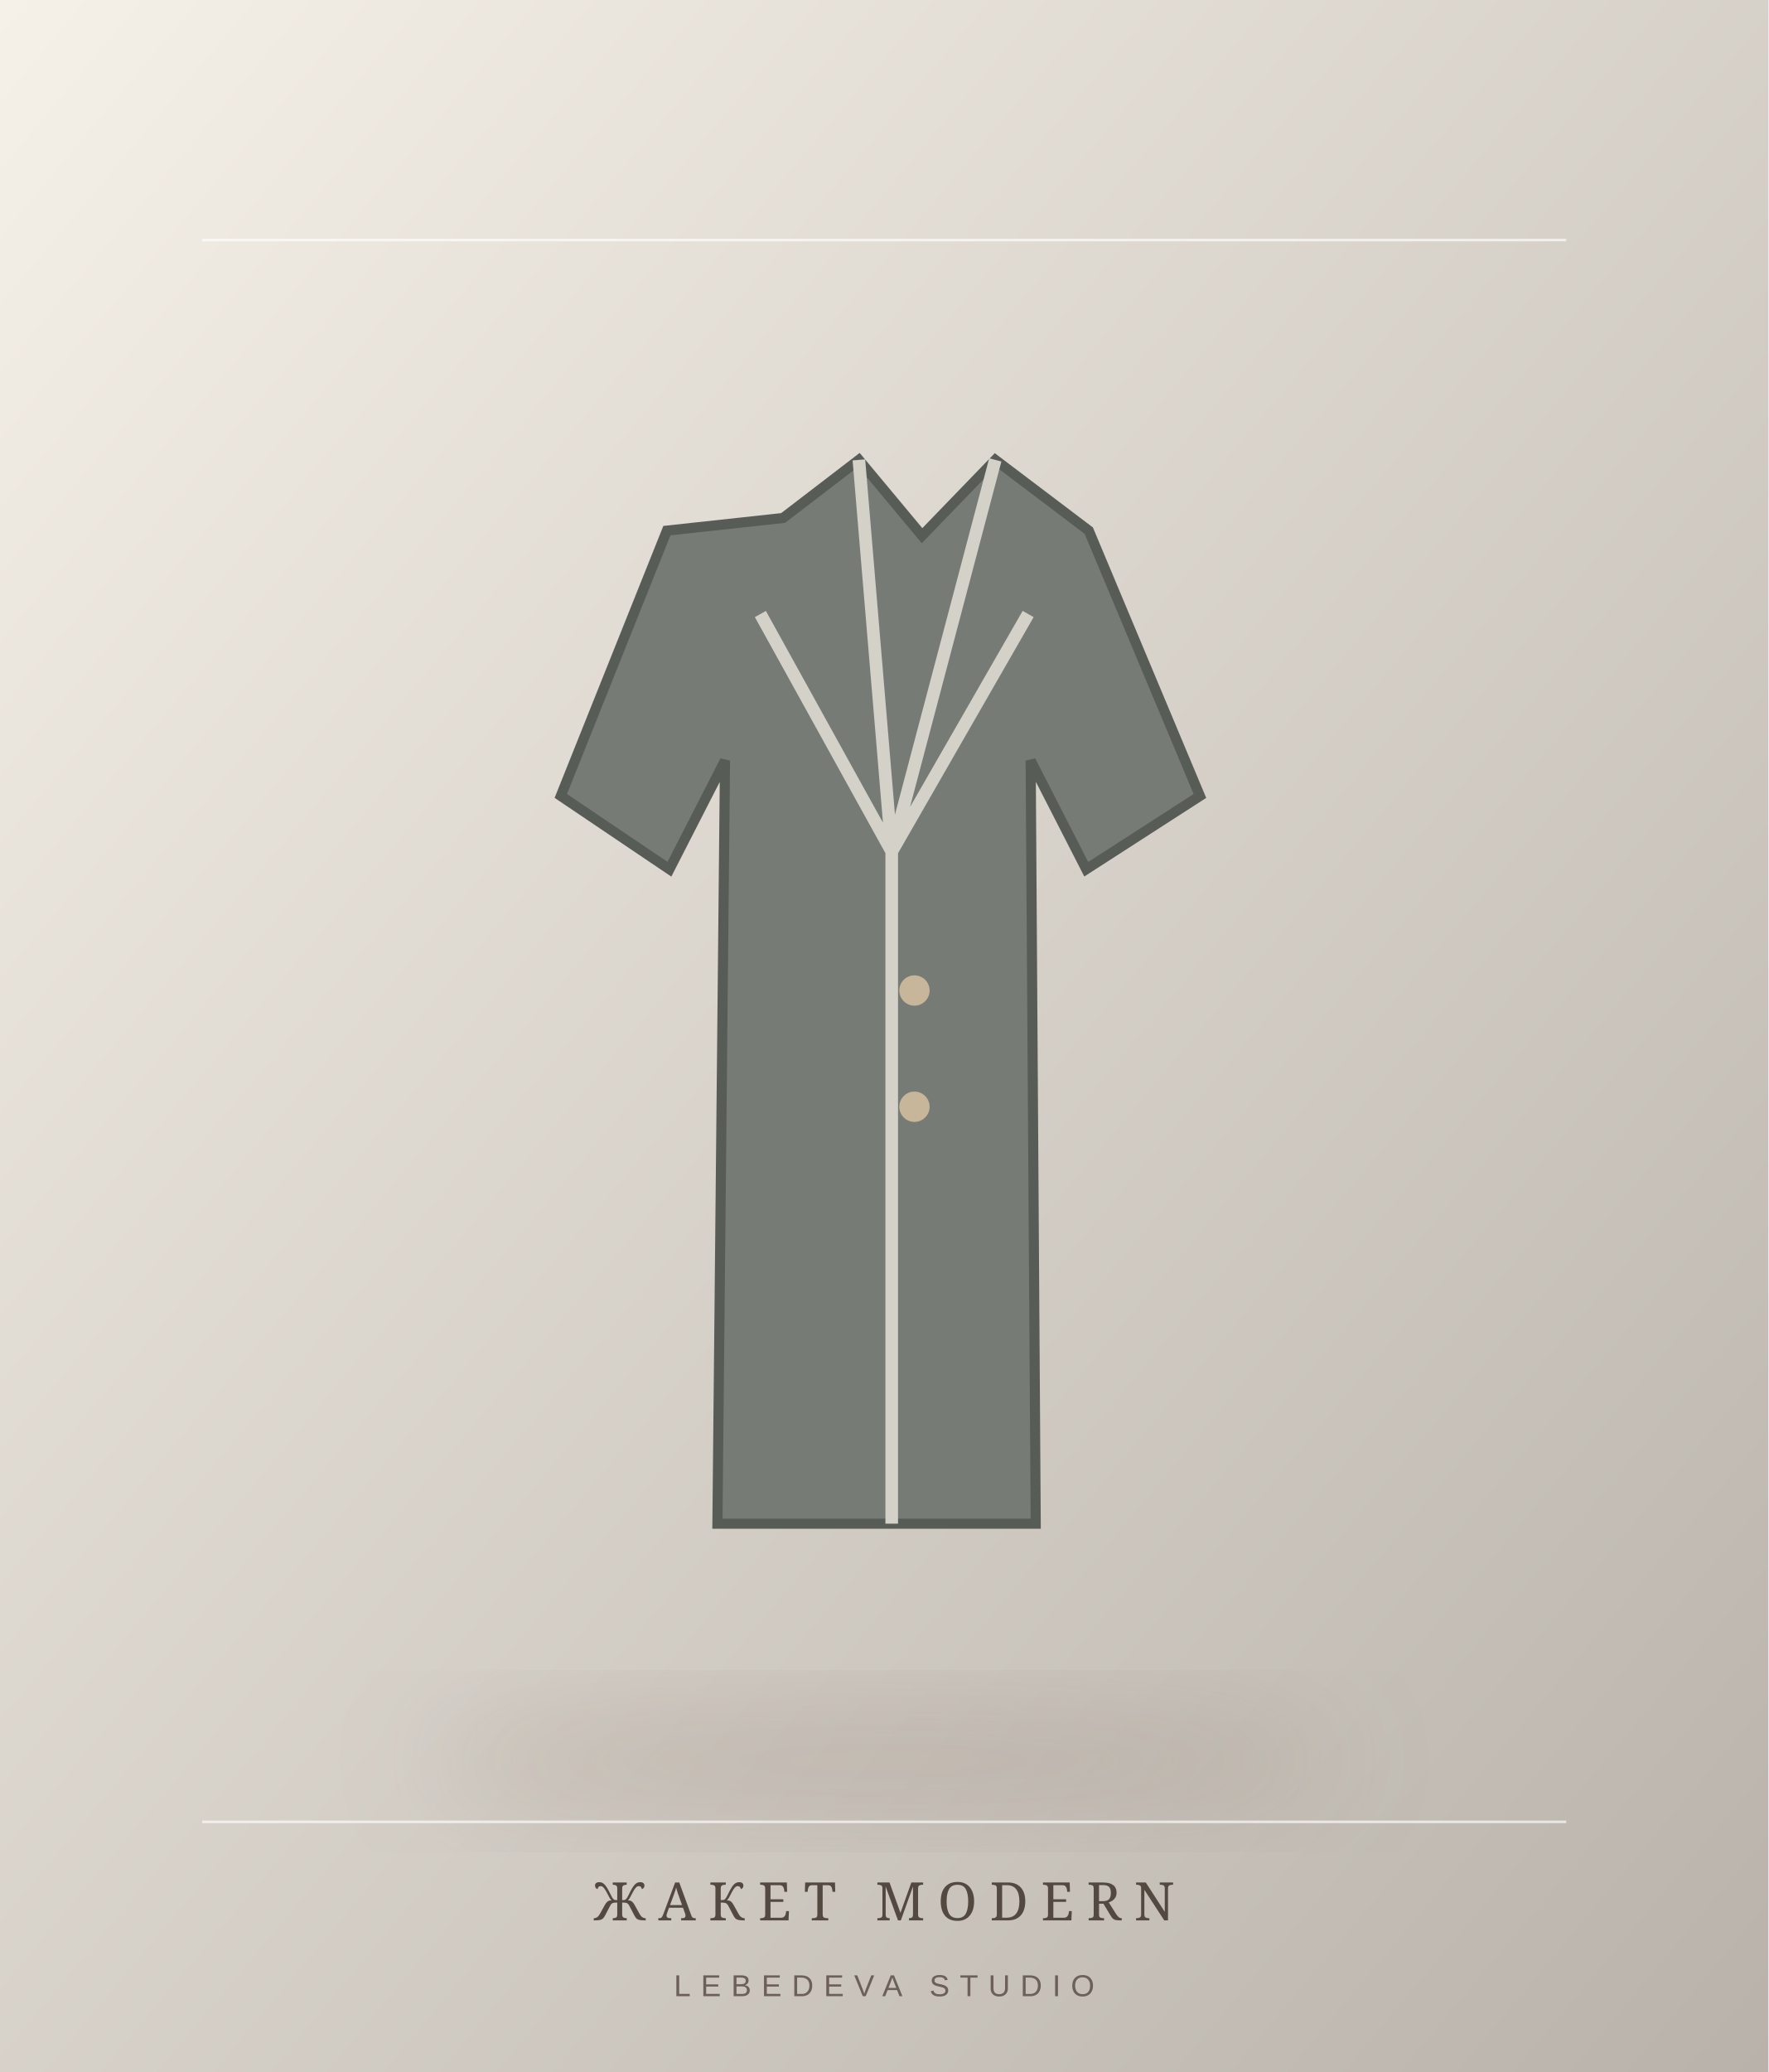
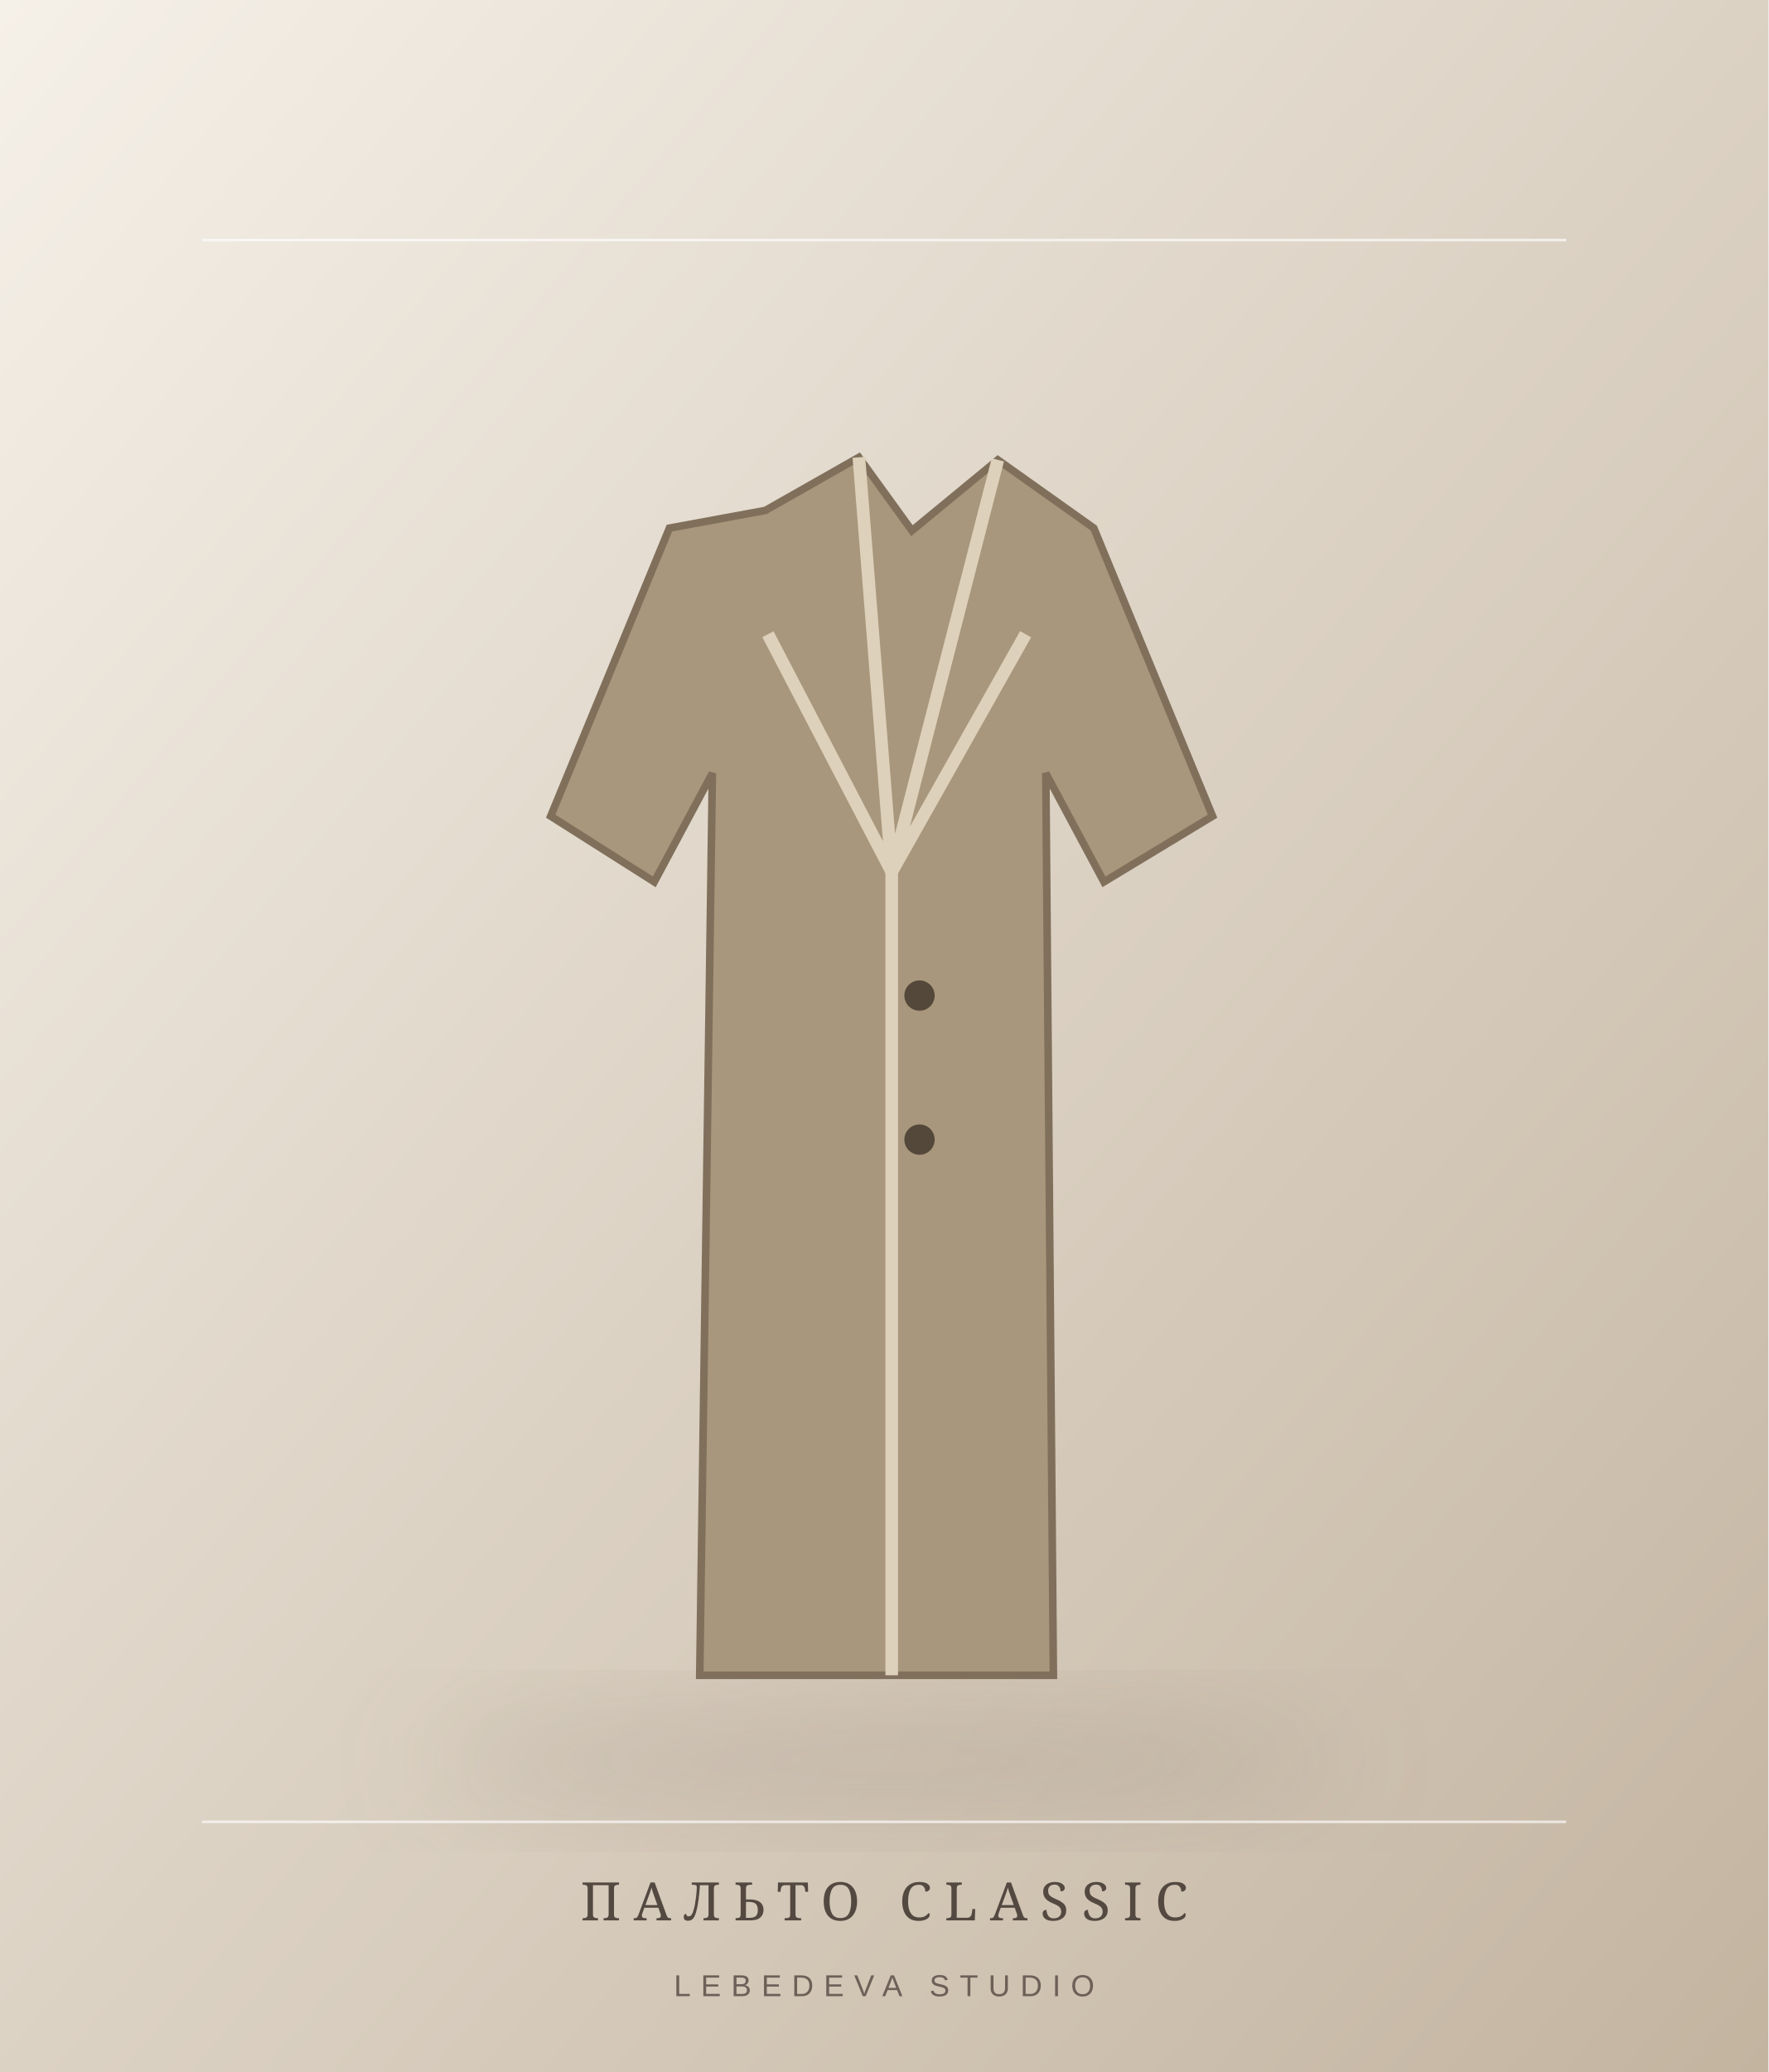
<svg xmlns="http://www.w3.org/2000/svg" viewBox="0 0 700 820">
  <defs>
    <linearGradient id="g" x2="1" y2="1">
      <stop stop-color="#f5f0e8" />
-       <stop offset="1" stop-color="#b8b2aa" />
+       <stop offset="1" stop-color="#c3b4a0" />
    </linearGradient>
    <filter id="s">
      <feGaussianBlur stdDeviation="23" />
    </filter>
  </defs>
  <rect width="700" height="820" fill="url(#g)" />
  <ellipse cx="350" cy="697" rx="180" ry="30" fill="#7c6c60" opacity=".16" filter="url(#s)" />
  <path d="M80 95 H620 M80 721 H620" stroke="#ffffff" opacity=".65" />
-   <path d="M310 205 L340 182 365 212 394 182 431 210 475 315 430 344 408 301 410 603 284 603 287 301 265 344 222 315 264 210Z" fill="#777b75" stroke="#585c57" stroke-width="4" />
-   <path d="M340 182 L353 337 301 243 M394 182 L353 337 407 243 M353 337 L353 603" stroke="#d3d1c8" fill="none" stroke-width="5" />
-   <circle cx="362" cy="392" r="6" fill="#c7b69a" />
-   <circle cx="362" cy="438" r="6" fill="#c7b69a" />
-   <text x="350" y="760" text-anchor="middle" font-family="Georgia,serif" font-size="21" letter-spacing="5" fill="#534941">ЖАКЕТ MODERN</text>
+   <path d="M303 202 L340 181 361 210 395 182 433 209 480 323 437 349 414 306 417 663 277 663 282 306 259 349 218 323 265 209Z" fill="#a8977c" stroke="#80705b" stroke-width="3" />
+   <path d="M340 181 L353 345 304 251 M395 182 L353 345 406 251 M353 345 L353 663" fill="none" stroke="#ded1bb" stroke-width="5" />
+   <circle cx="364" cy="394" r="6" fill="#54483b" />
+   <circle cx="364" cy="451" r="6" fill="#54483b" />
+   <text x="350" y="760" text-anchor="middle" font-family="Georgia,serif" font-size="21" letter-spacing="5" fill="#534941">ПАЛЬТО CLASSIC</text>
  <text x="350" y="790" text-anchor="middle" font-family="Arial,sans-serif" font-size="12" letter-spacing="4" fill="#6c6058">LEBEDEVA STUDIO</text>
</svg>
